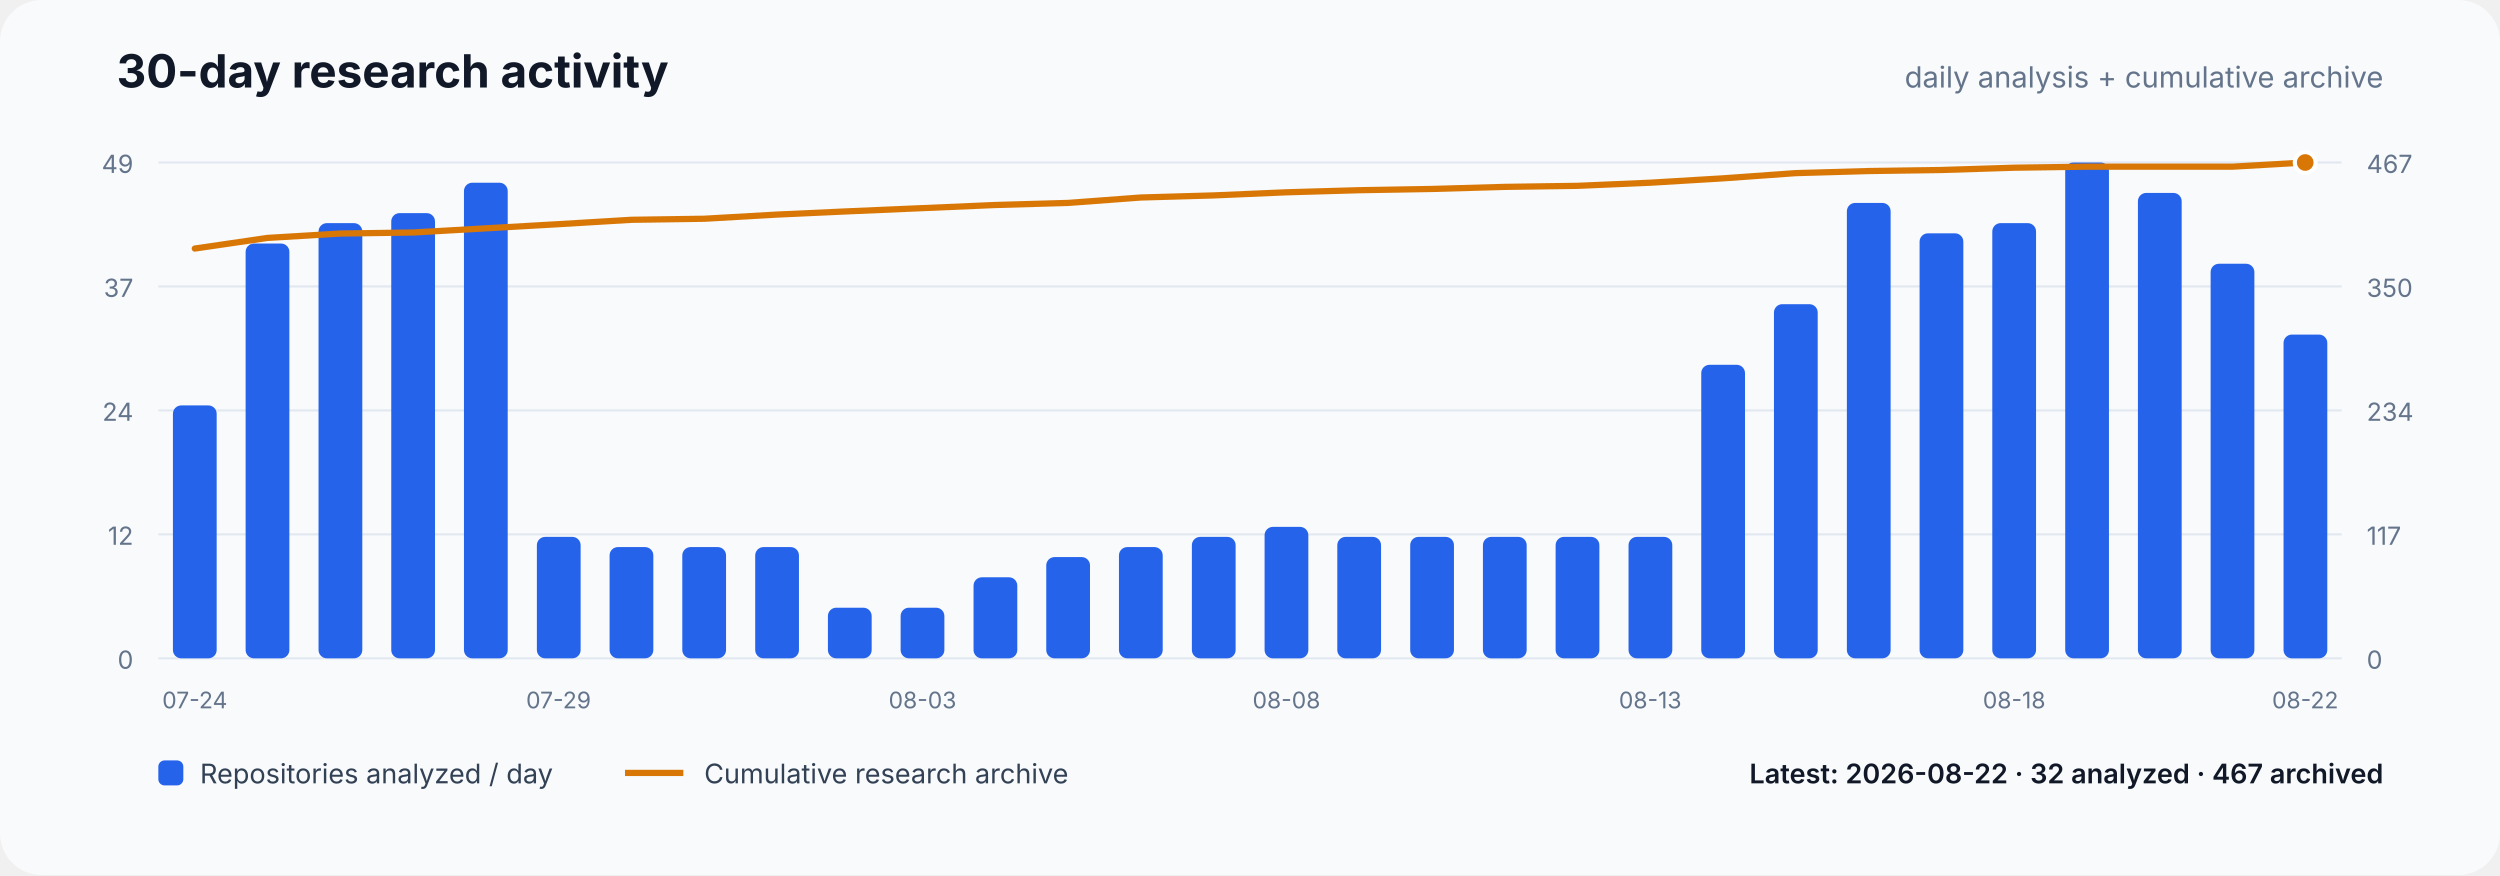
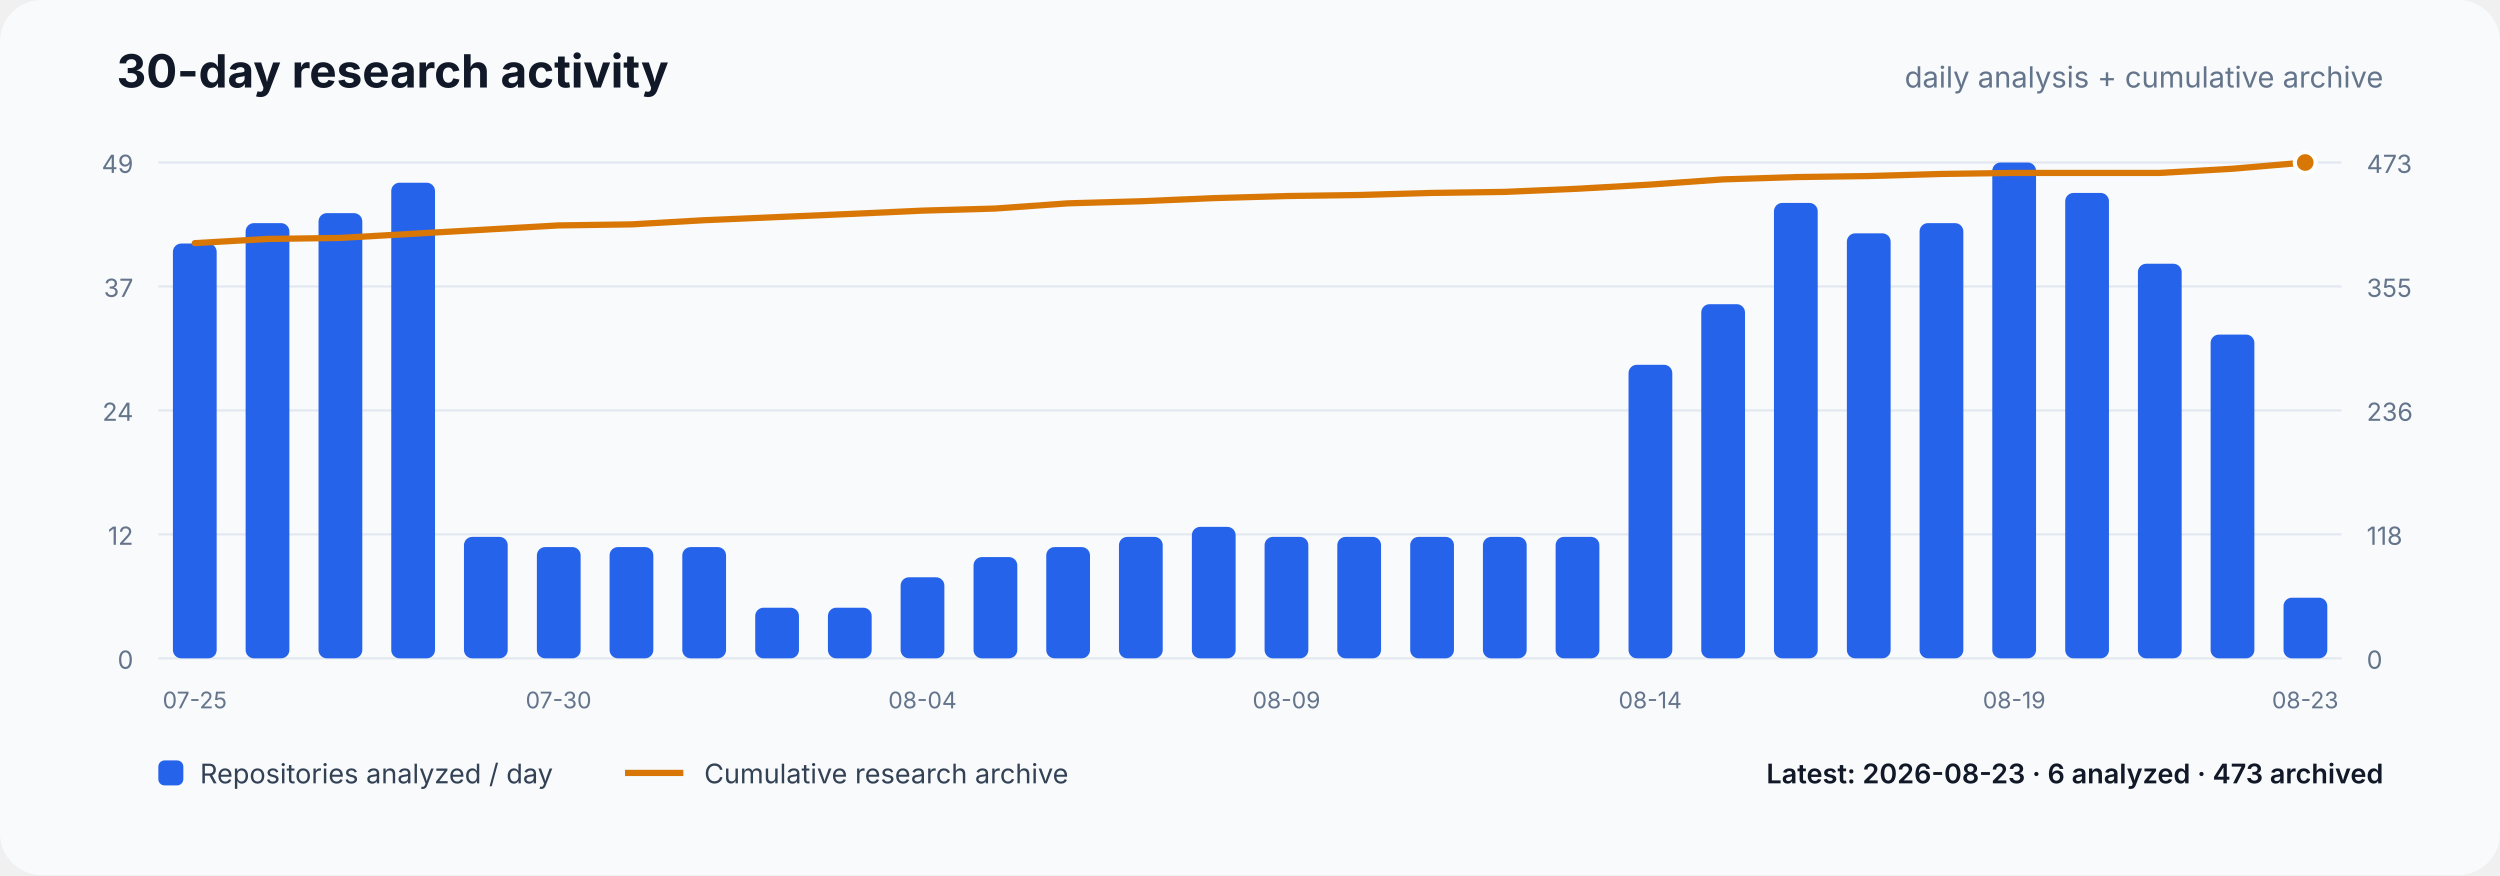
<svg xmlns="http://www.w3.org/2000/svg" width="1200" height="420" viewBox="0 0 1200 420" role="img" aria-labelledby="title desc">
  <rect width="1200" height="420" rx="20" fill="#f8fafc" />
  <text x="56" y="42" font-family="Inter,system-ui,sans-serif" font-size="22" font-weight="700" fill="#111827">30-day research activity</text>
  <text x="1144" y="42" text-anchor="end" font-family="Inter,system-ui,sans-serif" font-size="14" fill="#64748b">daily analysis + cumulative archive</text>
  <line x1="76" y1="316.0" x2="1124" y2="316.0" stroke="#e2e8f0" />
  <text x="64" y="321.0" text-anchor="end" font-family="Inter,system-ui,sans-serif" font-size="12" fill="#64748b">0</text>
  <text x="1136" y="321.0" font-family="Inter,system-ui,sans-serif" font-size="12" fill="#64748b">0</text>
  <line x1="76" y1="256.5" x2="1124" y2="256.5" stroke="#e2e8f0" />
  <text x="64" y="261.5" text-anchor="end" font-family="Inter,system-ui,sans-serif" font-size="12" fill="#64748b">12</text>
-   <text x="1136" y="261.5" font-family="Inter,system-ui,sans-serif" font-size="12" fill="#64748b">117</text>
+   <text x="1136" y="261.5" font-family="Inter,system-ui,sans-serif" font-size="12" fill="#64748b">118</text>
  <line x1="76" y1="197.0" x2="1124" y2="197.0" stroke="#e2e8f0" />
  <text x="64" y="202.0" text-anchor="end" font-family="Inter,system-ui,sans-serif" font-size="12" fill="#64748b">24</text>
-   <text x="1136" y="202.0" font-family="Inter,system-ui,sans-serif" font-size="12" fill="#64748b">234</text>
+   <text x="1136" y="202.0" font-family="Inter,system-ui,sans-serif" font-size="12" fill="#64748b">236</text>
  <line x1="76" y1="137.5" x2="1124" y2="137.5" stroke="#e2e8f0" />
  <text x="64" y="142.5" text-anchor="end" font-family="Inter,system-ui,sans-serif" font-size="12" fill="#64748b">37</text>
-   <text x="1136" y="142.5" font-family="Inter,system-ui,sans-serif" font-size="12" fill="#64748b">350</text>
+   <text x="1136" y="142.5" font-family="Inter,system-ui,sans-serif" font-size="12" fill="#64748b">355</text>
  <line x1="76" y1="78.0" x2="1124" y2="78.0" stroke="#e2e8f0" />
  <text x="64" y="83.0" text-anchor="end" font-family="Inter,system-ui,sans-serif" font-size="12" fill="#64748b">49</text>
-   <text x="1136" y="83.0" font-family="Inter,system-ui,sans-serif" font-size="12" fill="#64748b">467</text>
-   <rect x="83.0" y="194.6" width="21.0" height="121.4" rx="4" fill="#2563eb" />
-   <text x="93.5" y="340" text-anchor="middle" font-family="Inter,system-ui,sans-serif" font-size="11" fill="#64748b">07-24</text>
-   <rect x="117.9" y="116.9" width="21.0" height="199.1" rx="4" fill="#2563eb" />
-   <rect x="152.9" y="107.1" width="21.0" height="208.9" rx="4" fill="#2563eb" />
-   <rect x="187.8" y="102.3" width="21.0" height="213.7" rx="4" fill="#2563eb" />
-   <rect x="222.7" y="87.7" width="21.0" height="228.3" rx="4" fill="#2563eb" />
-   <rect x="257.7" y="257.7" width="21.0" height="58.3" rx="4" fill="#2563eb" />
-   <text x="268.1" y="340" text-anchor="middle" font-family="Inter,system-ui,sans-serif" font-size="11" fill="#64748b">07-29</text>
+   <text x="1136" y="83.0" font-family="Inter,system-ui,sans-serif" font-size="12" fill="#64748b">473</text>
+   <rect x="83.0" y="116.9" width="21.0" height="199.1" rx="4" fill="#2563eb" />
+   <text x="93.5" y="340" text-anchor="middle" font-family="Inter,system-ui,sans-serif" font-size="11" fill="#64748b">07-25</text>
+   <rect x="117.9" y="107.1" width="21.0" height="208.9" rx="4" fill="#2563eb" />
+   <rect x="152.9" y="102.3" width="21.0" height="213.7" rx="4" fill="#2563eb" />
+   <rect x="187.8" y="87.7" width="21.0" height="228.3" rx="4" fill="#2563eb" />
+   <rect x="222.7" y="257.7" width="21.0" height="58.3" rx="4" fill="#2563eb" />
+   <rect x="257.7" y="262.6" width="21.0" height="53.4" rx="4" fill="#2563eb" />
+   <text x="268.1" y="340" text-anchor="middle" font-family="Inter,system-ui,sans-serif" font-size="11" fill="#64748b">07-30</text>
  <rect x="292.6" y="262.6" width="21.0" height="53.4" rx="4" fill="#2563eb" />
  <rect x="327.5" y="262.6" width="21.0" height="53.4" rx="4" fill="#2563eb" />
-   <rect x="362.5" y="262.6" width="21.0" height="53.4" rx="4" fill="#2563eb" />
+   <rect x="362.5" y="291.7" width="21.0" height="24.3" rx="4" fill="#2563eb" />
  <rect x="397.4" y="291.7" width="21.0" height="24.3" rx="4" fill="#2563eb" />
-   <rect x="432.3" y="291.7" width="21.0" height="24.3" rx="4" fill="#2563eb" />
-   <text x="442.8" y="340" text-anchor="middle" font-family="Inter,system-ui,sans-serif" font-size="11" fill="#64748b">08-03</text>
-   <rect x="467.3" y="277.1" width="21.0" height="38.9" rx="4" fill="#2563eb" />
-   <rect x="502.2" y="267.4" width="21.0" height="48.6" rx="4" fill="#2563eb" />
-   <rect x="537.1" y="262.6" width="21.0" height="53.4" rx="4" fill="#2563eb" />
-   <rect x="572.1" y="257.7" width="21.0" height="58.3" rx="4" fill="#2563eb" />
-   <rect x="607.0" y="252.9" width="21.0" height="63.1" rx="4" fill="#2563eb" />
-   <text x="617.5" y="340" text-anchor="middle" font-family="Inter,system-ui,sans-serif" font-size="11" fill="#64748b">08-08</text>
+   <rect x="432.3" y="277.1" width="21.0" height="38.9" rx="4" fill="#2563eb" />
+   <text x="442.8" y="340" text-anchor="middle" font-family="Inter,system-ui,sans-serif" font-size="11" fill="#64748b">08-04</text>
+   <rect x="467.3" y="267.4" width="21.0" height="48.6" rx="4" fill="#2563eb" />
+   <rect x="502.2" y="262.6" width="21.0" height="53.4" rx="4" fill="#2563eb" />
+   <rect x="537.1" y="257.7" width="21.0" height="58.3" rx="4" fill="#2563eb" />
+   <rect x="572.1" y="252.9" width="21.0" height="63.1" rx="4" fill="#2563eb" />
+   <rect x="607.0" y="257.7" width="21.0" height="58.3" rx="4" fill="#2563eb" />
+   <text x="617.5" y="340" text-anchor="middle" font-family="Inter,system-ui,sans-serif" font-size="11" fill="#64748b">08-09</text>
  <rect x="641.9" y="257.7" width="21.0" height="58.3" rx="4" fill="#2563eb" />
  <rect x="676.9" y="257.7" width="21.0" height="58.3" rx="4" fill="#2563eb" />
  <rect x="711.8" y="257.7" width="21.0" height="58.3" rx="4" fill="#2563eb" />
  <rect x="746.7" y="257.7" width="21.0" height="58.3" rx="4" fill="#2563eb" />
-   <rect x="781.7" y="257.7" width="21.0" height="58.3" rx="4" fill="#2563eb" />
-   <text x="792.1" y="340" text-anchor="middle" font-family="Inter,system-ui,sans-serif" font-size="11" fill="#64748b">08-13</text>
-   <rect x="816.6" y="175.1" width="21.0" height="140.9" rx="4" fill="#2563eb" />
-   <rect x="851.5" y="146.0" width="21.0" height="170.0" rx="4" fill="#2563eb" />
-   <rect x="886.5" y="97.4" width="21.0" height="218.6" rx="4" fill="#2563eb" />
-   <rect x="921.4" y="112.0" width="21.0" height="204.0" rx="4" fill="#2563eb" />
-   <rect x="956.3" y="107.1" width="21.0" height="208.9" rx="4" fill="#2563eb" />
-   <text x="966.8" y="340" text-anchor="middle" font-family="Inter,system-ui,sans-serif" font-size="11" fill="#64748b">08-18</text>
-   <rect x="991.3" y="78.0" width="21.0" height="238.0" rx="4" fill="#2563eb" />
-   <rect x="1026.2" y="92.6" width="21.0" height="223.4" rx="4" fill="#2563eb" />
-   <rect x="1061.1" y="126.6" width="21.0" height="189.4" rx="4" fill="#2563eb" />
-   <rect x="1096.1" y="160.6" width="21.0" height="155.4" rx="4" fill="#2563eb" />
-   <text x="1106.5" y="340" text-anchor="middle" font-family="Inter,system-ui,sans-serif" font-size="11" fill="#64748b">08-22</text>
-   <polyline points="93.5,119.3 128.4,114.2 163.3,112.1 198.3,111.6 233.2,109.6 268.1,107.6 303.1,105.5 338.0,105.0 372.9,103.0 407.9,101.4 442.8,99.9 477.7,98.4 512.7,97.4 547.6,94.8 582.5,93.8 617.5,92.3 652.4,91.3 687.3,90.7 722.3,89.7 757.2,89.2 792.1,87.7 827.1,85.6 862.0,83.1 896.9,82.1 931.9,81.6 966.8,80.5 1001.7,80.0 1036.7,80.0 1071.6,80.0 1106.5,78.0" fill="none" stroke="#d97706" stroke-width="3" stroke-linejoin="round" stroke-linecap="round" />
+   <rect x="781.7" y="175.1" width="21.0" height="140.9" rx="4" fill="#2563eb" />
+   <text x="792.1" y="340" text-anchor="middle" font-family="Inter,system-ui,sans-serif" font-size="11" fill="#64748b">08-14</text>
+   <rect x="816.6" y="146.0" width="21.0" height="170.0" rx="4" fill="#2563eb" />
+   <rect x="851.5" y="97.4" width="21.0" height="218.6" rx="4" fill="#2563eb" />
+   <rect x="886.5" y="112.0" width="21.0" height="204.0" rx="4" fill="#2563eb" />
+   <rect x="921.4" y="107.1" width="21.0" height="208.9" rx="4" fill="#2563eb" />
+   <rect x="956.3" y="78.0" width="21.0" height="238.0" rx="4" fill="#2563eb" />
+   <text x="966.8" y="340" text-anchor="middle" font-family="Inter,system-ui,sans-serif" font-size="11" fill="#64748b">08-19</text>
+   <rect x="991.3" y="92.6" width="21.0" height="223.4" rx="4" fill="#2563eb" />
+   <rect x="1026.2" y="126.6" width="21.0" height="189.4" rx="4" fill="#2563eb" />
+   <rect x="1061.1" y="160.6" width="21.0" height="155.4" rx="4" fill="#2563eb" />
+   <rect x="1096.1" y="286.9" width="21.0" height="29.1" rx="4" fill="#2563eb" />
+   <text x="1106.5" y="340" text-anchor="middle" font-family="Inter,system-ui,sans-serif" font-size="11" fill="#64748b">08-23</text>
+   <polyline points="93.5,116.7 128.4,114.7 163.3,114.2 198.3,112.2 233.2,110.2 268.1,108.2 303.1,107.7 338.0,105.7 372.9,104.2 407.9,102.7 442.8,101.1 477.7,100.1 512.7,97.6 547.6,96.6 582.5,95.1 617.5,94.1 652.4,93.6 687.3,92.6 722.3,92.1 757.2,90.6 792.1,88.6 827.1,86.1 862.0,85.0 896.9,84.5 931.9,83.5 966.8,83.0 1001.7,83.0 1036.7,83.0 1071.6,81.0 1106.5,78.0" fill="none" stroke="#d97706" stroke-width="3" stroke-linejoin="round" stroke-linecap="round" />
  <circle cx="1106.5" cy="78.0" r="5" fill="#d97706" stroke="#fff" stroke-width="2" />
  <rect x="76" y="365" width="12" height="12" rx="3" fill="#2563eb" />
  <text x="96" y="376" font-family="Inter,system-ui,sans-serif" font-size="13" fill="#334155">Repositories analyzed / day</text>
  <line x1="300" y1="371" x2="328" y2="371" stroke="#d97706" stroke-width="3" />
  <text x="338" y="376" font-family="Inter,system-ui,sans-serif" font-size="13" fill="#334155">Cumulative research archive</text>
-   <text x="1144" y="376" text-anchor="end" font-family="Inter,system-ui,sans-serif" font-size="13" font-weight="600" fill="#111827">Latest: 2026-08-22 · 32 analyzed · 467 archived</text>
+   <text x="1144" y="376" text-anchor="end" font-family="Inter,system-ui,sans-serif" font-size="13" font-weight="600" fill="#111827">Latest: 2026-08-23 · 6 analyzed · 473 archived</text>
</svg>
